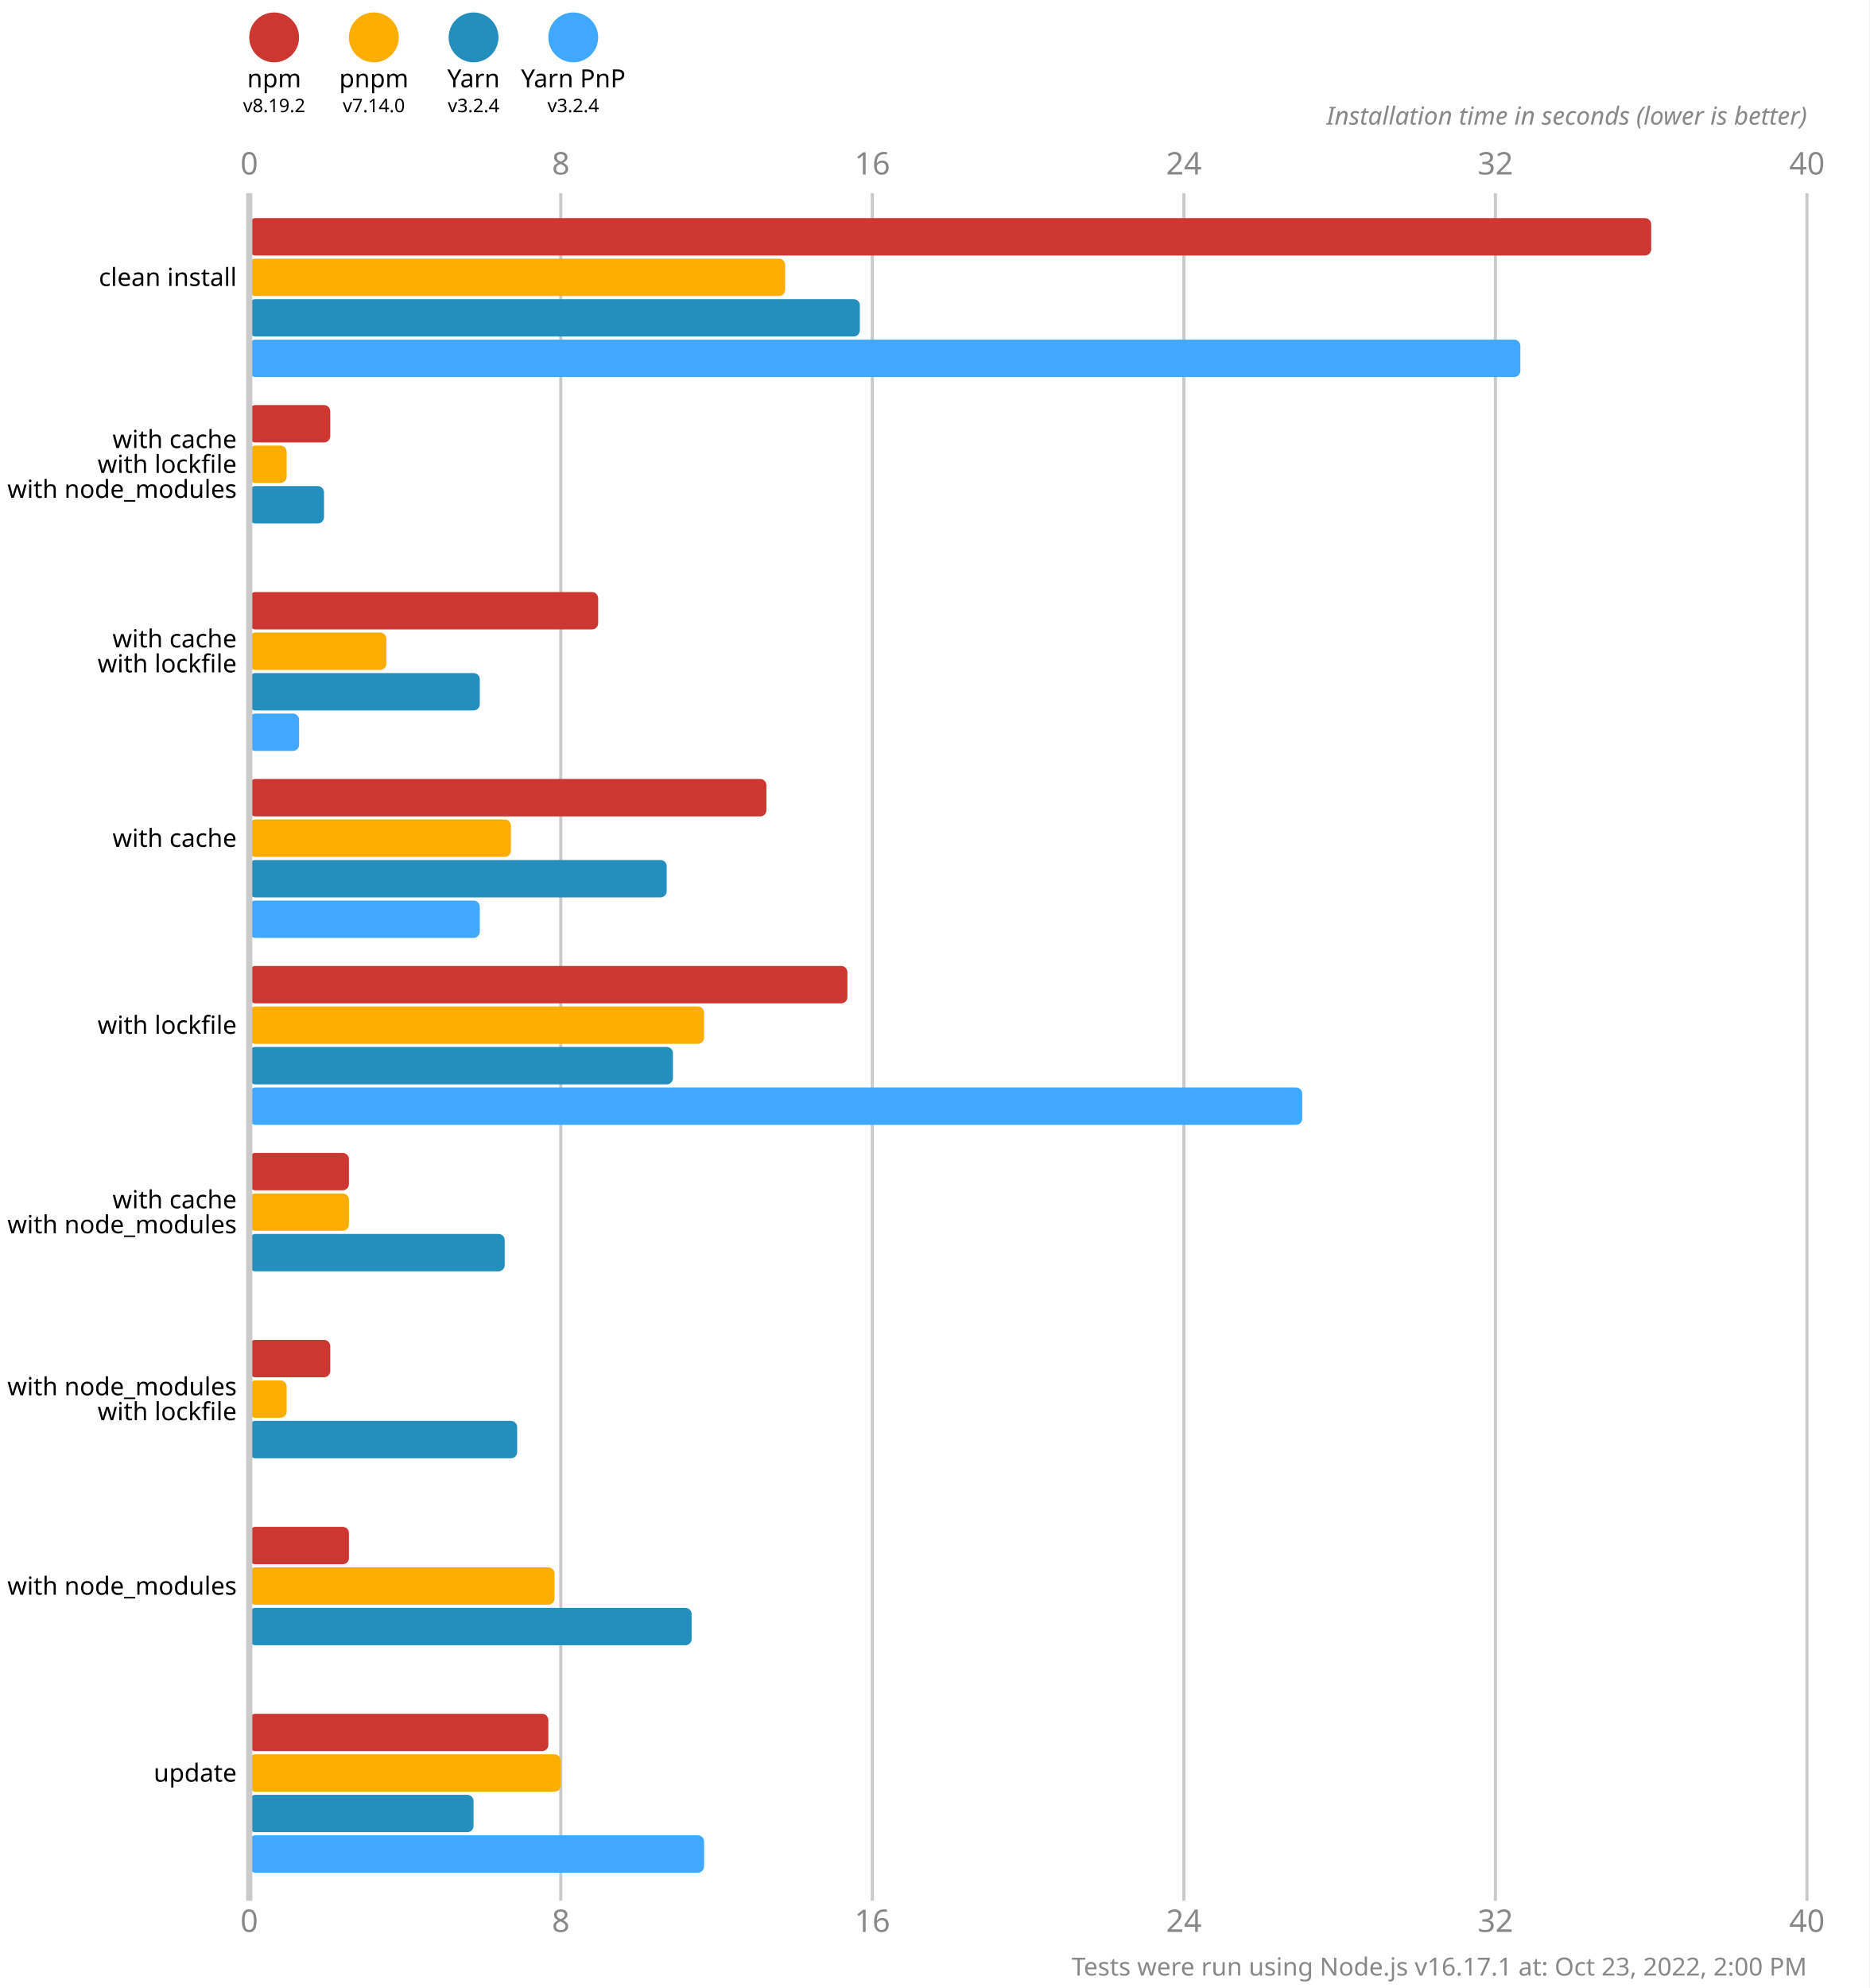
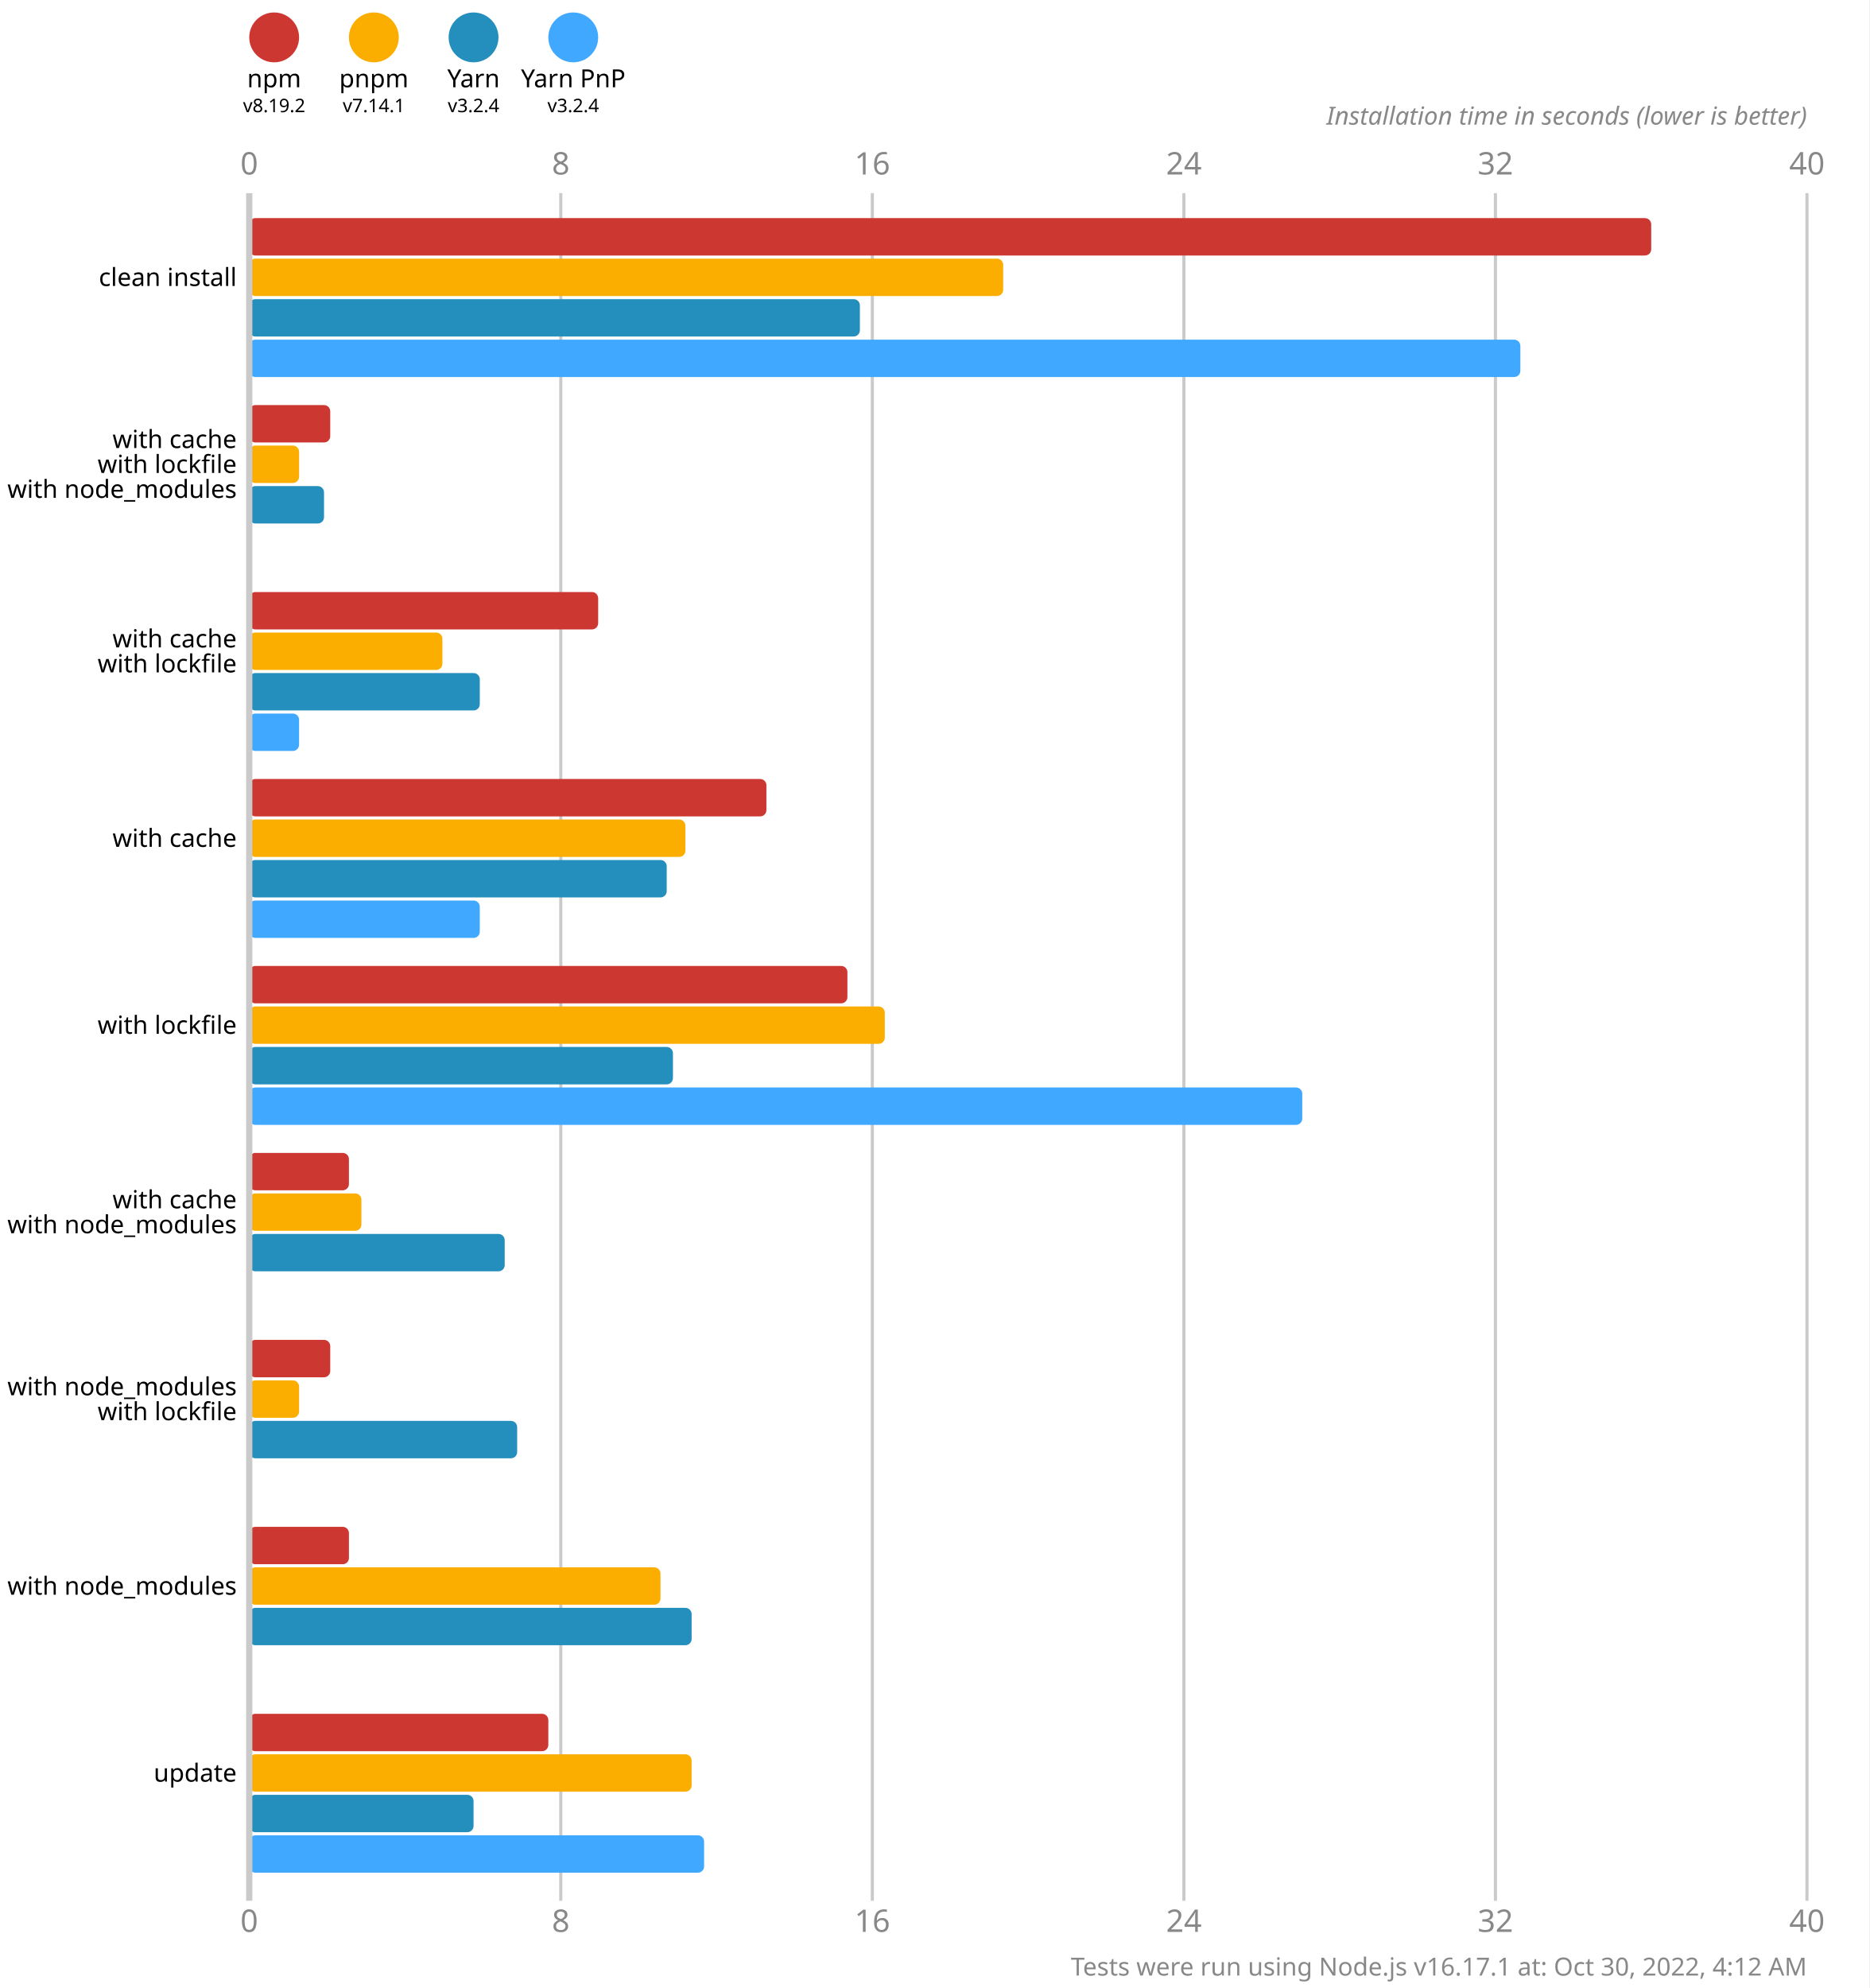
<svg xmlns="http://www.w3.org/2000/svg" version="1.1" viewBox="0 0 300 319">
  <style>
    .font { font-family: sans-serif; }
    .s3 { font-size: 3px; }
    .s4 { font-size: 4px; }
    .s5 { font-size: 5px; }
    .line { stroke: #cacaca; }
    .width { stroke-width: 0.5; }
    .text { fill: #888; }
  </style>
  <rect x="0" y="0" width="300" height="319" fill="#fff" />
  <circle cx="44" cy="6" r="4" fill="#cd3731" />
  <text x="44" y="14" class="font s4" text-anchor="middle">npm</text>
  <text x="44" y="18" class="font s3" text-anchor="middle">v8.19.2</text>
  <circle cx="60" cy="6" r="4" fill="#fbae00" />
  <text x="60" y="14" class="font s4" text-anchor="middle">pnpm</text>
-   <text x="60" y="18" class="font s3" text-anchor="middle">v7.14.0</text>
+   <text x="60" y="18" class="font s3" text-anchor="middle">v7.14.1</text>
  <circle cx="76" cy="6" r="4" fill="#248ebd" />
  <text x="76" y="14" class="font s4" text-anchor="middle">Yarn</text>
  <text x="76" y="18" class="font s3" text-anchor="middle">v3.2.4</text>
  <circle cx="92" cy="6" r="4" fill="#40a9ff" />
  <text x="92" y="14" class="font s4" text-anchor="middle">Yarn PnP</text>
  <text x="92" y="18" class="font s3" text-anchor="middle">v3.2.4</text>
  <text x="40" y="28" class="font s5 text" text-anchor="middle">0</text>
  <text x="40" y="310" class="font s5 text" text-anchor="middle">0</text>
  <line x1="90" y1="31" x2="90" y2="305" class="line width" />
  <text x="90" y="28" class="font s5 text" text-anchor="middle">8</text>
  <text x="90" y="310" class="font s5 text" text-anchor="middle">8</text>
  <line x1="140" y1="31" x2="140" y2="305" class="line width" />
  <text x="140" y="28" class="font s5 text" text-anchor="middle">16</text>
  <text x="140" y="310" class="font s5 text" text-anchor="middle">16</text>
  <line x1="190" y1="31" x2="190" y2="305" class="line width" />
  <text x="190" y="28" class="font s5 text" text-anchor="middle">24</text>
  <text x="190" y="310" class="font s5 text" text-anchor="middle">24</text>
  <line x1="240" y1="31" x2="240" y2="305" class="line width" />
  <text x="240" y="28" class="font s5 text" text-anchor="middle">32</text>
  <text x="240" y="310" class="font s5 text" text-anchor="middle">32</text>
  <line x1="290" y1="31" x2="290" y2="305" class="line width" />
  <text x="290" y="28" class="font s5 text" text-anchor="middle">40</text>
  <text x="290" y="310" class="font s5 text" text-anchor="middle">40</text>
  <text x="290" y="20" class="font s4 text" font-style="italic" text-anchor="end">Installation time in seconds (lower is better)</text>
  <rect x="40" y="35" width="225" height="6" fill="#cd3731" rx="1" ry="1" />
-   <rect x="40" y="41.5" width="86" height="6" fill="#fbae00" rx="1" ry="1" />
+   <rect x="40" y="41.5" width="121" height="6" fill="#fbae00" rx="1" ry="1" />
  <rect x="40" y="48" width="98" height="6" fill="#248ebd" rx="1" ry="1" />
  <rect x="40" y="54.5" width="204" height="6" fill="#40a9ff" rx="1" ry="1" />
  <rect x="40" y="65" width="13" height="6" fill="#cd3731" rx="1" ry="1" />
-   <rect x="40" y="71.5" width="6" height="6" fill="#fbae00" rx="1" ry="1" />
+   <rect x="40" y="71.5" width="8" height="6" fill="#fbae00" rx="1" ry="1" />
  <rect x="40" y="78" width="12" height="6" fill="#248ebd" rx="1" ry="1" />
  <rect x="40" y="84.5" width="0" height="6" fill="#40a9ff" rx="1" ry="1" />
  <rect x="40" y="95" width="56" height="6" fill="#cd3731" rx="1" ry="1" />
-   <rect x="40" y="101.5" width="22" height="6" fill="#fbae00" rx="1" ry="1" />
+   <rect x="40" y="101.5" width="31" height="6" fill="#fbae00" rx="1" ry="1" />
  <rect x="40" y="108" width="37" height="6" fill="#248ebd" rx="1" ry="1" />
  <rect x="40" y="114.5" width="8" height="6" fill="#40a9ff" rx="1" ry="1" />
  <rect x="40" y="125" width="83" height="6" fill="#cd3731" rx="1" ry="1" />
-   <rect x="40" y="131.5" width="42" height="6" fill="#fbae00" rx="1" ry="1" />
+   <rect x="40" y="131.5" width="70" height="6" fill="#fbae00" rx="1" ry="1" />
  <rect x="40" y="138" width="67" height="6" fill="#248ebd" rx="1" ry="1" />
  <rect x="40" y="144.5" width="37" height="6" fill="#40a9ff" rx="1" ry="1" />
  <rect x="40" y="155" width="96" height="6" fill="#cd3731" rx="1" ry="1" />
-   <rect x="40" y="161.5" width="73" height="6" fill="#fbae00" rx="1" ry="1" />
+   <rect x="40" y="161.5" width="102" height="6" fill="#fbae00" rx="1" ry="1" />
  <rect x="40" y="168" width="68" height="6" fill="#248ebd" rx="1" ry="1" />
  <rect x="40" y="174.5" width="169" height="6" fill="#40a9ff" rx="1" ry="1" />
  <rect x="40" y="185" width="16" height="6" fill="#cd3731" rx="1" ry="1" />
-   <rect x="40" y="191.5" width="16" height="6" fill="#fbae00" rx="1" ry="1" />
+   <rect x="40" y="191.5" width="18" height="6" fill="#fbae00" rx="1" ry="1" />
  <rect x="40" y="198" width="41" height="6" fill="#248ebd" rx="1" ry="1" />
  <rect x="40" y="204.5" width="0" height="6" fill="#40a9ff" rx="1" ry="1" />
  <rect x="40" y="215" width="13" height="6" fill="#cd3731" rx="1" ry="1" />
-   <rect x="40" y="221.5" width="6" height="6" fill="#fbae00" rx="1" ry="1" />
+   <rect x="40" y="221.5" width="8" height="6" fill="#fbae00" rx="1" ry="1" />
  <rect x="40" y="228" width="43" height="6" fill="#248ebd" rx="1" ry="1" />
  <rect x="40" y="234.5" width="0" height="6" fill="#40a9ff" rx="1" ry="1" />
  <rect x="40" y="245" width="16" height="6" fill="#cd3731" rx="1" ry="1" />
-   <rect x="40" y="251.5" width="49" height="6" fill="#fbae00" rx="1" ry="1" />
+   <rect x="40" y="251.5" width="66" height="6" fill="#fbae00" rx="1" ry="1" />
  <rect x="40" y="258" width="71" height="6" fill="#248ebd" rx="1" ry="1" />
  <rect x="40" y="264.5" width="0" height="6" fill="#40a9ff" rx="1" ry="1" />
  <rect x="40" y="275" width="48" height="6" fill="#cd3731" rx="1" ry="1" />
-   <rect x="40" y="281.5" width="50" height="6" fill="#fbae00" rx="1" ry="1" />
+   <rect x="40" y="281.5" width="71" height="6" fill="#fbae00" rx="1" ry="1" />
  <rect x="40" y="288" width="36" height="6" fill="#248ebd" rx="1" ry="1" />
  <rect x="40" y="294.5" width="73" height="6" fill="#40a9ff" rx="1" ry="1" />
  <line x1="40" y1="31" x2="40" y2="305" class="line" />
  <text x="38" y="44.5" class="font s4" dominant-baseline="middle" text-anchor="end">clean install</text>
  <text x="38" y="70.5" class="font s4" dominant-baseline="middle" text-anchor="end">with cache</text>
  <text x="38" y="74.5" class="font s4" dominant-baseline="middle" text-anchor="end">with lockfile</text>
  <text x="38" y="78.5" class="font s4" dominant-baseline="middle" text-anchor="end">with node_modules</text>
  <text x="38" y="102.5" class="font s4" dominant-baseline="middle" text-anchor="end">with cache</text>
  <text x="38" y="106.5" class="font s4" dominant-baseline="middle" text-anchor="end">with lockfile</text>
  <text x="38" y="134.5" class="font s4" dominant-baseline="middle" text-anchor="end">with cache</text>
  <text x="38" y="164.5" class="font s4" dominant-baseline="middle" text-anchor="end">with lockfile</text>
  <text x="38" y="192.5" class="font s4" dominant-baseline="middle" text-anchor="end">with cache</text>
  <text x="38" y="196.5" class="font s4" dominant-baseline="middle" text-anchor="end">with node_modules</text>
  <text x="38" y="222.5" class="font s4" dominant-baseline="middle" text-anchor="end">with node_modules</text>
  <text x="38" y="226.5" class="font s4" dominant-baseline="middle" text-anchor="end">with lockfile</text>
  <text x="38" y="254.5" class="font s4" dominant-baseline="middle" text-anchor="end">with node_modules</text>
  <text x="38" y="284.5" class="font s4" dominant-baseline="middle" text-anchor="end">update</text>
-   <text x="290" y="317" class="font s4 text" text-anchor="end">Tests were run using Node.js v16.17.1 at: Oct 23, 2022, 2:00 PM</text>
+   <text x="290" y="317" class="font s4 text" text-anchor="end">Tests were run using Node.js v16.17.1 at: Oct 30, 2022, 4:12 AM</text>
</svg>
